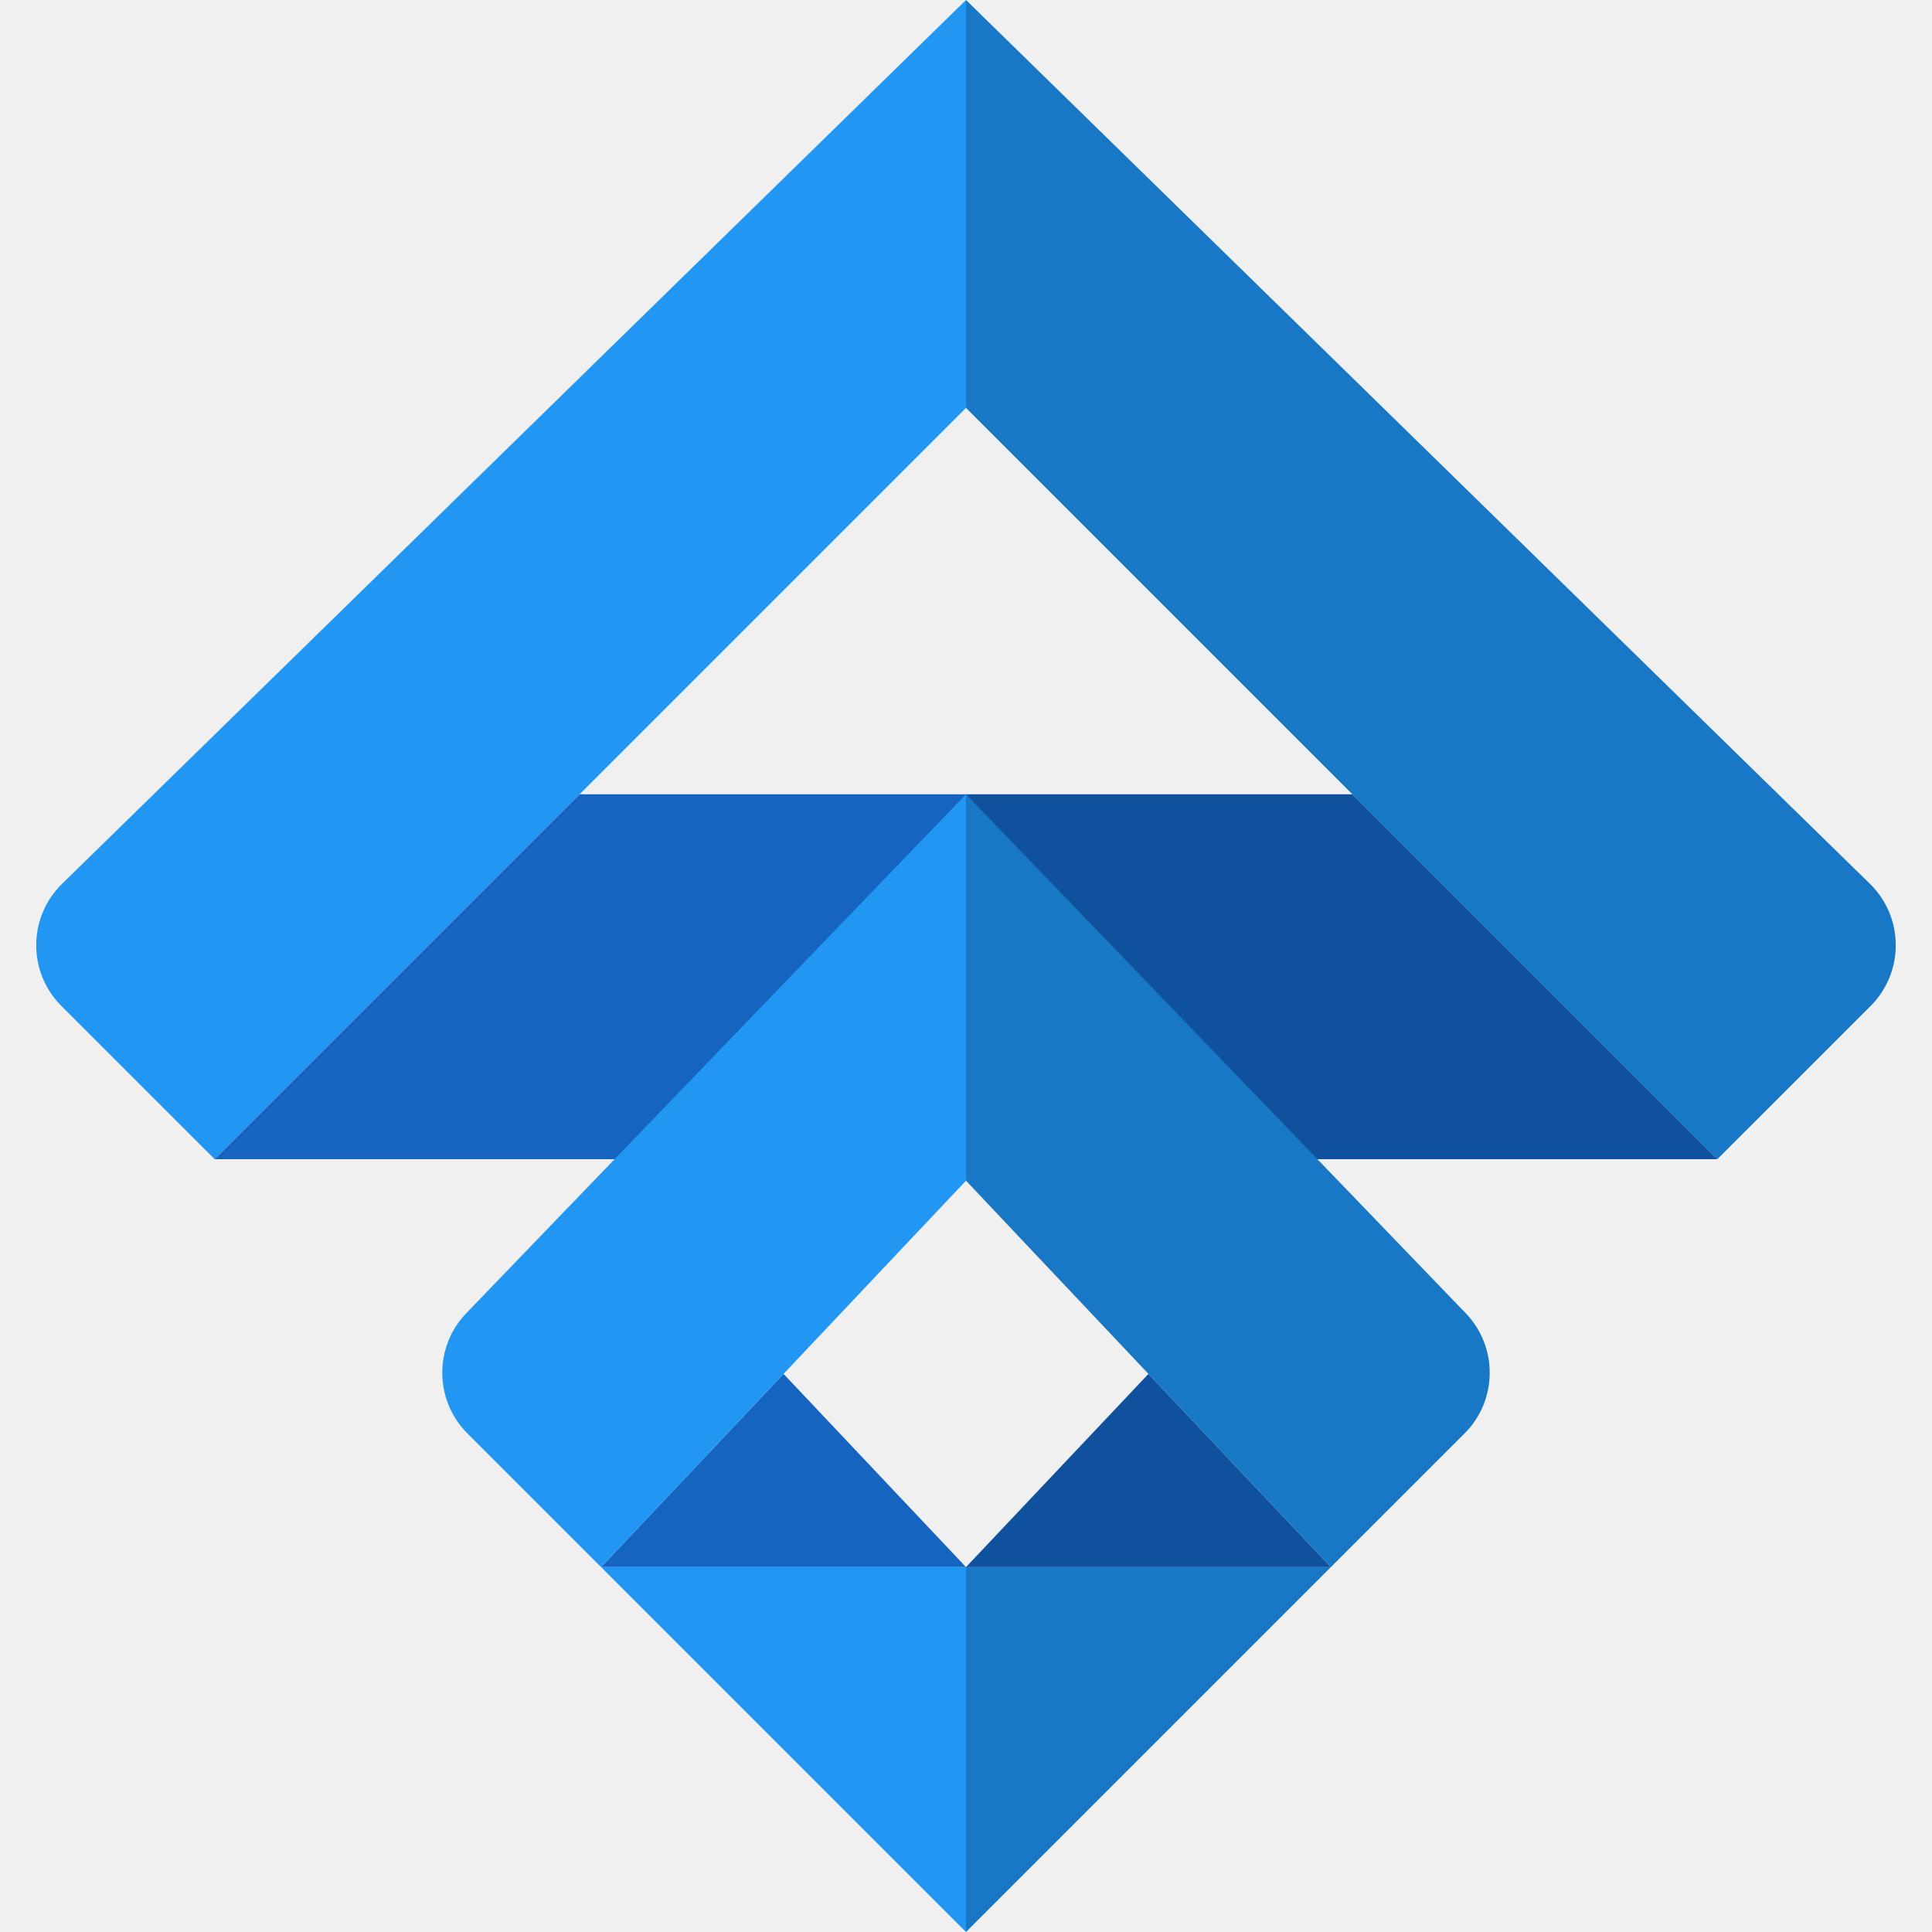
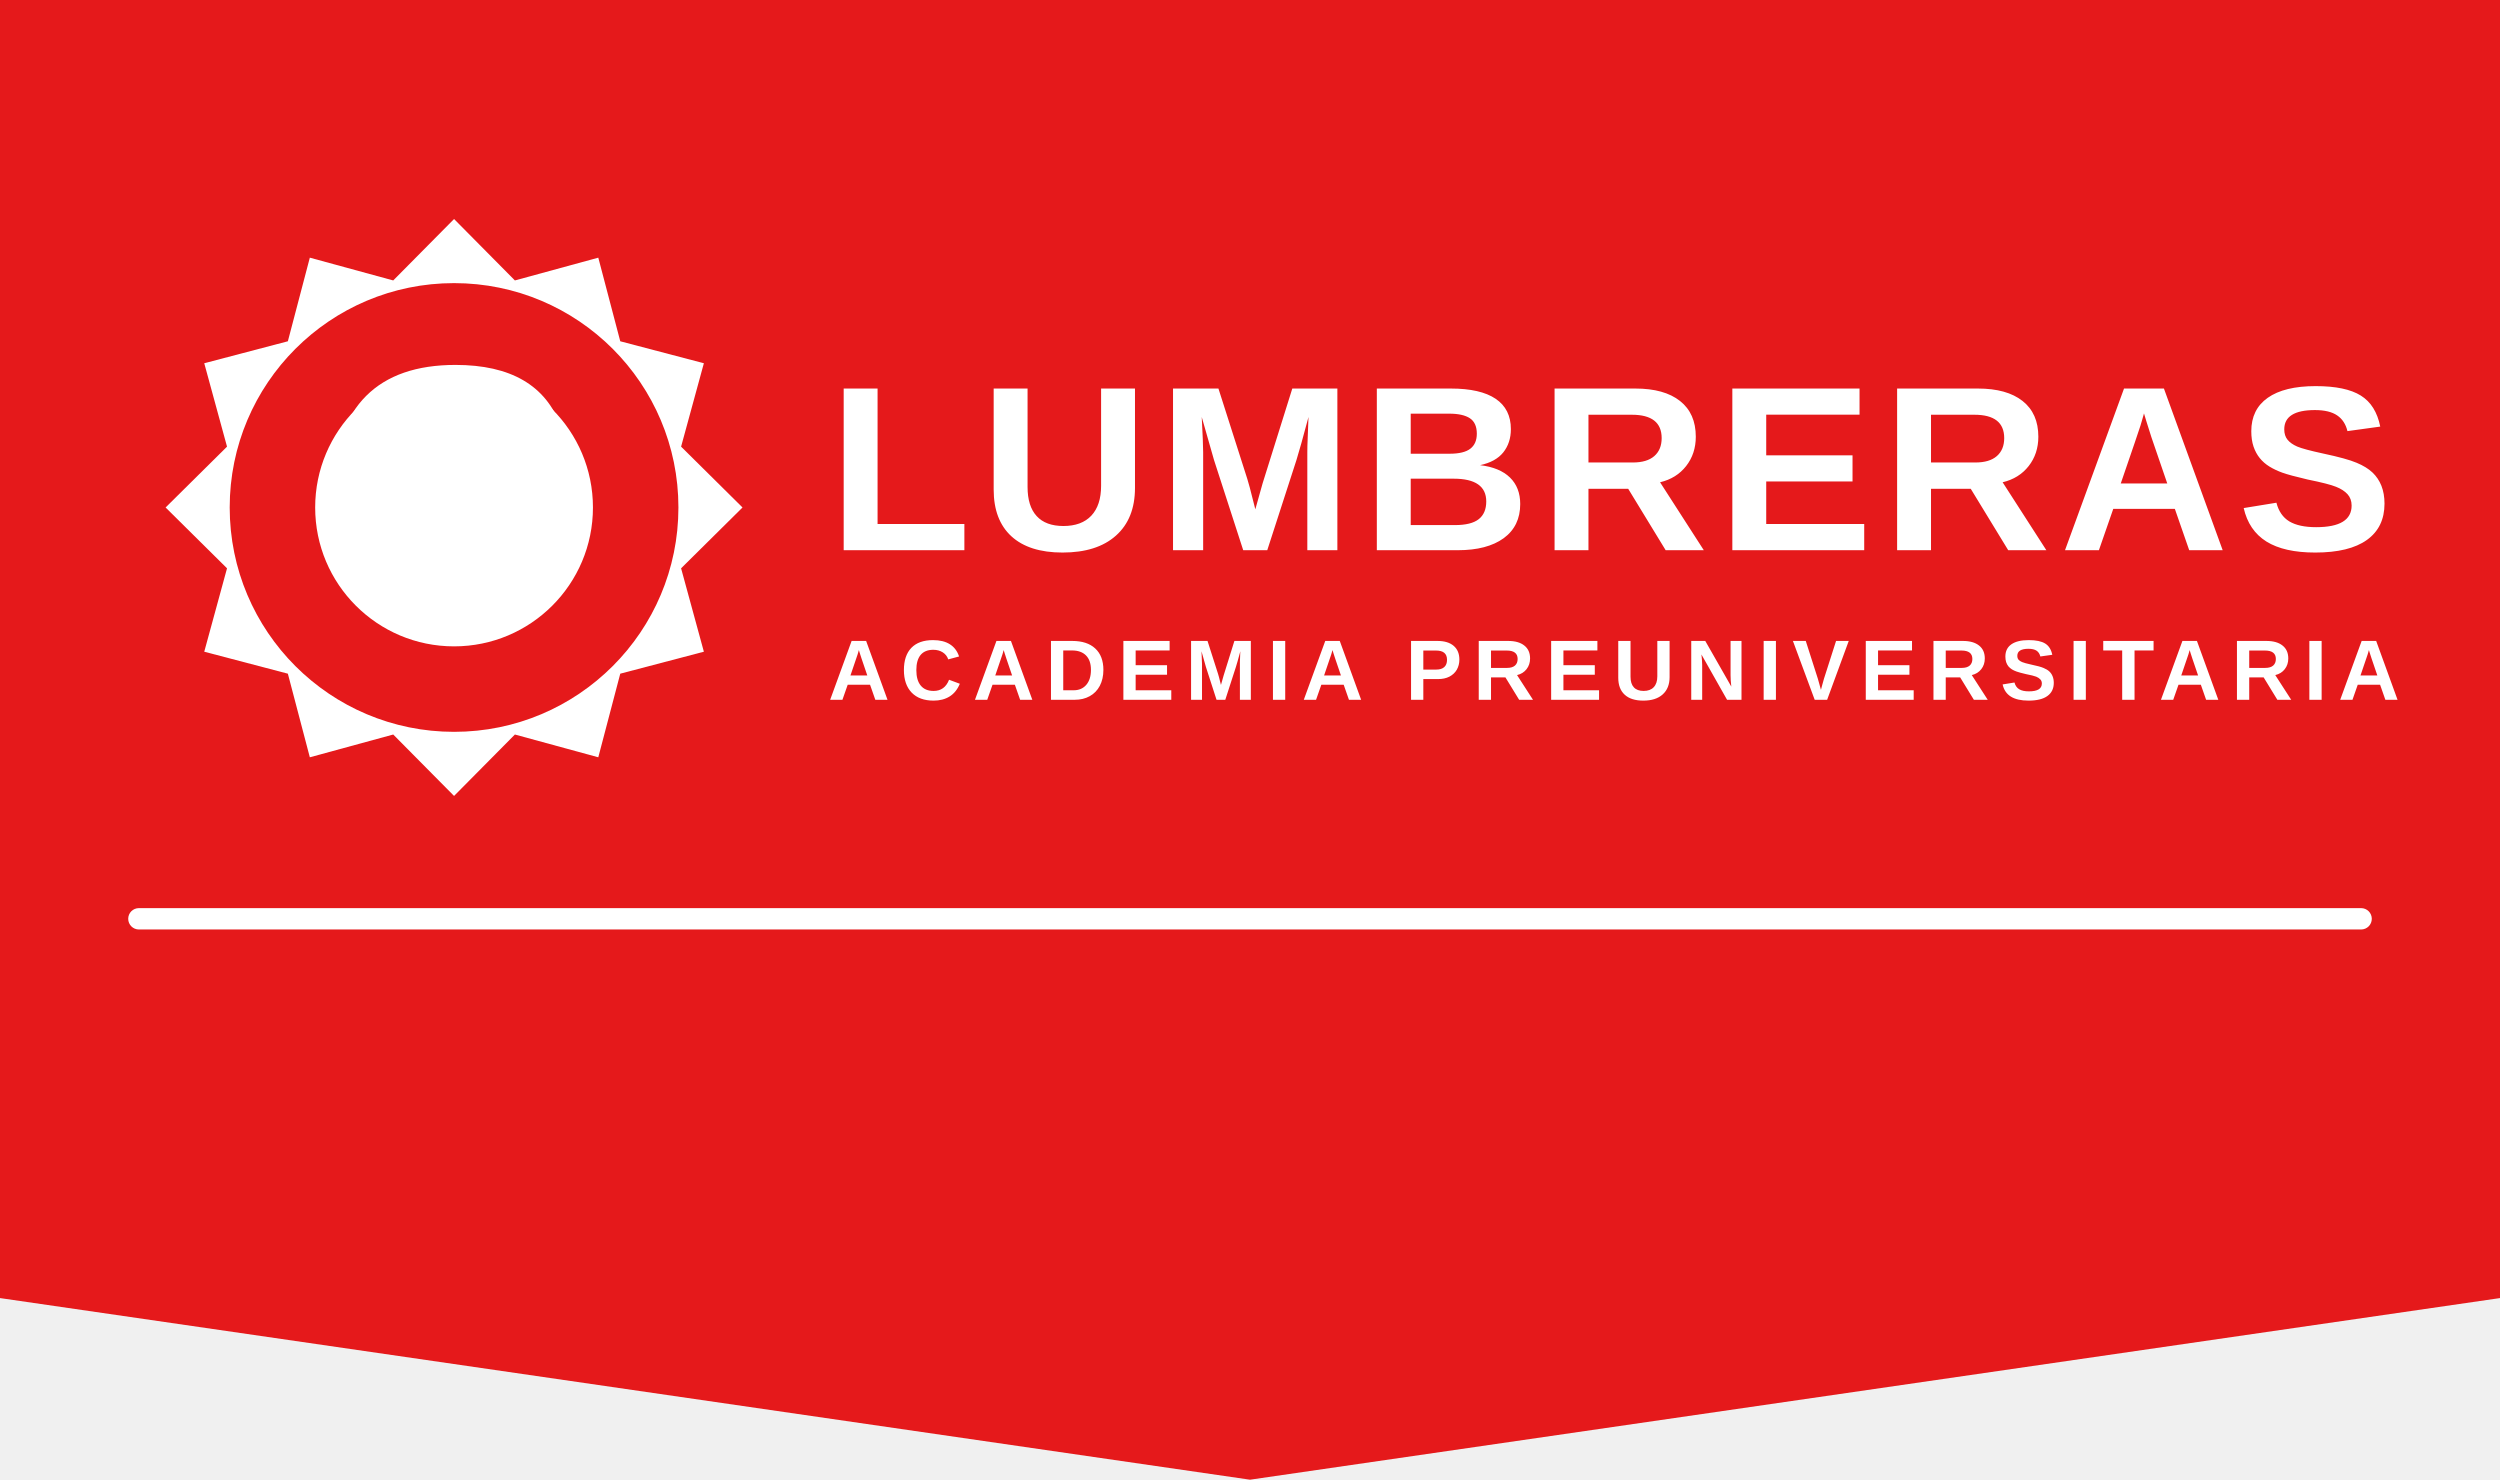
- <svg xmlns="http://www.w3.org/2000/svg" width="32" height="32" viewBox="0 0 32 32" fill="none">
-   <path d="M16 6.756V0L1.028 14.639C0.462 15.192 0.457 16.102 1.017 16.662L3.556 19.2" fill="#2196F3" />
-   <path d="M16 6.756V0L30.972 14.639C31.538 15.192 31.543 16.102 30.983 16.662L28.444 19.2" fill="#1878C6" />
-   <path d="M3.556 19.2L9.6 13.156H16V19.2" fill="#1565C0" />
-   <path d="M28.444 19.2L22.4 13.156H16V19.2" fill="#10519D" />
-   <path d="M16 25.956H9.956L12.978 22.756L16 25.956Z" fill="#1565C0" />
-   <path d="M16 32L22.044 25.956L16 25.956V32Z" fill="#1878C6" />
-   <path d="M16 32L9.956 25.956H16V32Z" fill="#2196F3" />
-   <path d="M16 25.956H22.044L19.022 22.756L16 25.956Z" fill="#10519D" />
-   <path d="M7.724 21.75C7.186 22.308 7.194 23.194 7.742 23.742L9.956 25.956L16 19.556V13.156" fill="#2196F3" />
-   <path d="M24.276 21.75C24.814 22.308 24.806 23.194 24.258 23.742L22.044 25.956L16 19.556V13.156" fill="#1878C6" />
+ <svg xmlns="http://www.w3.org/2000/svg" width="468" height="277" viewBox="0 0 468 277" role="img" aria-label="GLUMBRERAS - Academia Preuniversitaria">
+   <path d="M0,0 H468 V243 L234.0,277 0,243 Z" fill="#E5191B" />
+   <rect x="24" y="170" width="420" height="4" fill="#FFFFFF" rx="2" ry="2" />
+   <path d="M 139.000,95.000 L 127.501,106.388 L 131.765,122.000 L 116.113,126.113 L 112.000,141.765 L 96.388,137.501 L 85.000,149.000 L 73.612,137.501 L 58.000,141.765 L 53.887,126.113 L 38.235,122.000 L 42.499,106.388 L 31.000,95.000 L 42.499,83.612 L 38.235,68.000 L 53.887,63.887 L 58.000,48.235 L 73.612,52.499 L 85.000,41.000 L 96.388,52.499 L 112.000,48.235 L 116.113,63.887 L 131.765,68.000 L 127.501,83.612 Z" fill="#FFFFFF" />
+   <circle cx="85" cy="95" r="42" fill="#E5191B" />
+   <circle cx="85" cy="95" r="26" fill="#FFFFFF" />
+   <text x="85" y="113" text-anchor="middle" font-family="Arial, Helvetica, sans-serif" font-weight="900" font-size="64" fill="#FFFFFF">G</text>
+   <text x="155" y="103" font-family="Arial, Helvetica, sans-serif" font-weight="900" font-size="44" fill="#FFFFFF" letter-spacing="1.5">
+     LUMBRERAS
+   </text>
+   <text x="155" y="131" font-family="Arial, Helvetica, sans-serif" font-weight="700" font-size="16" fill="#FFFFFF" letter-spacing="2">
+     ACADEMIA PREUNIVERSITARIA
+   </text>
</svg>
